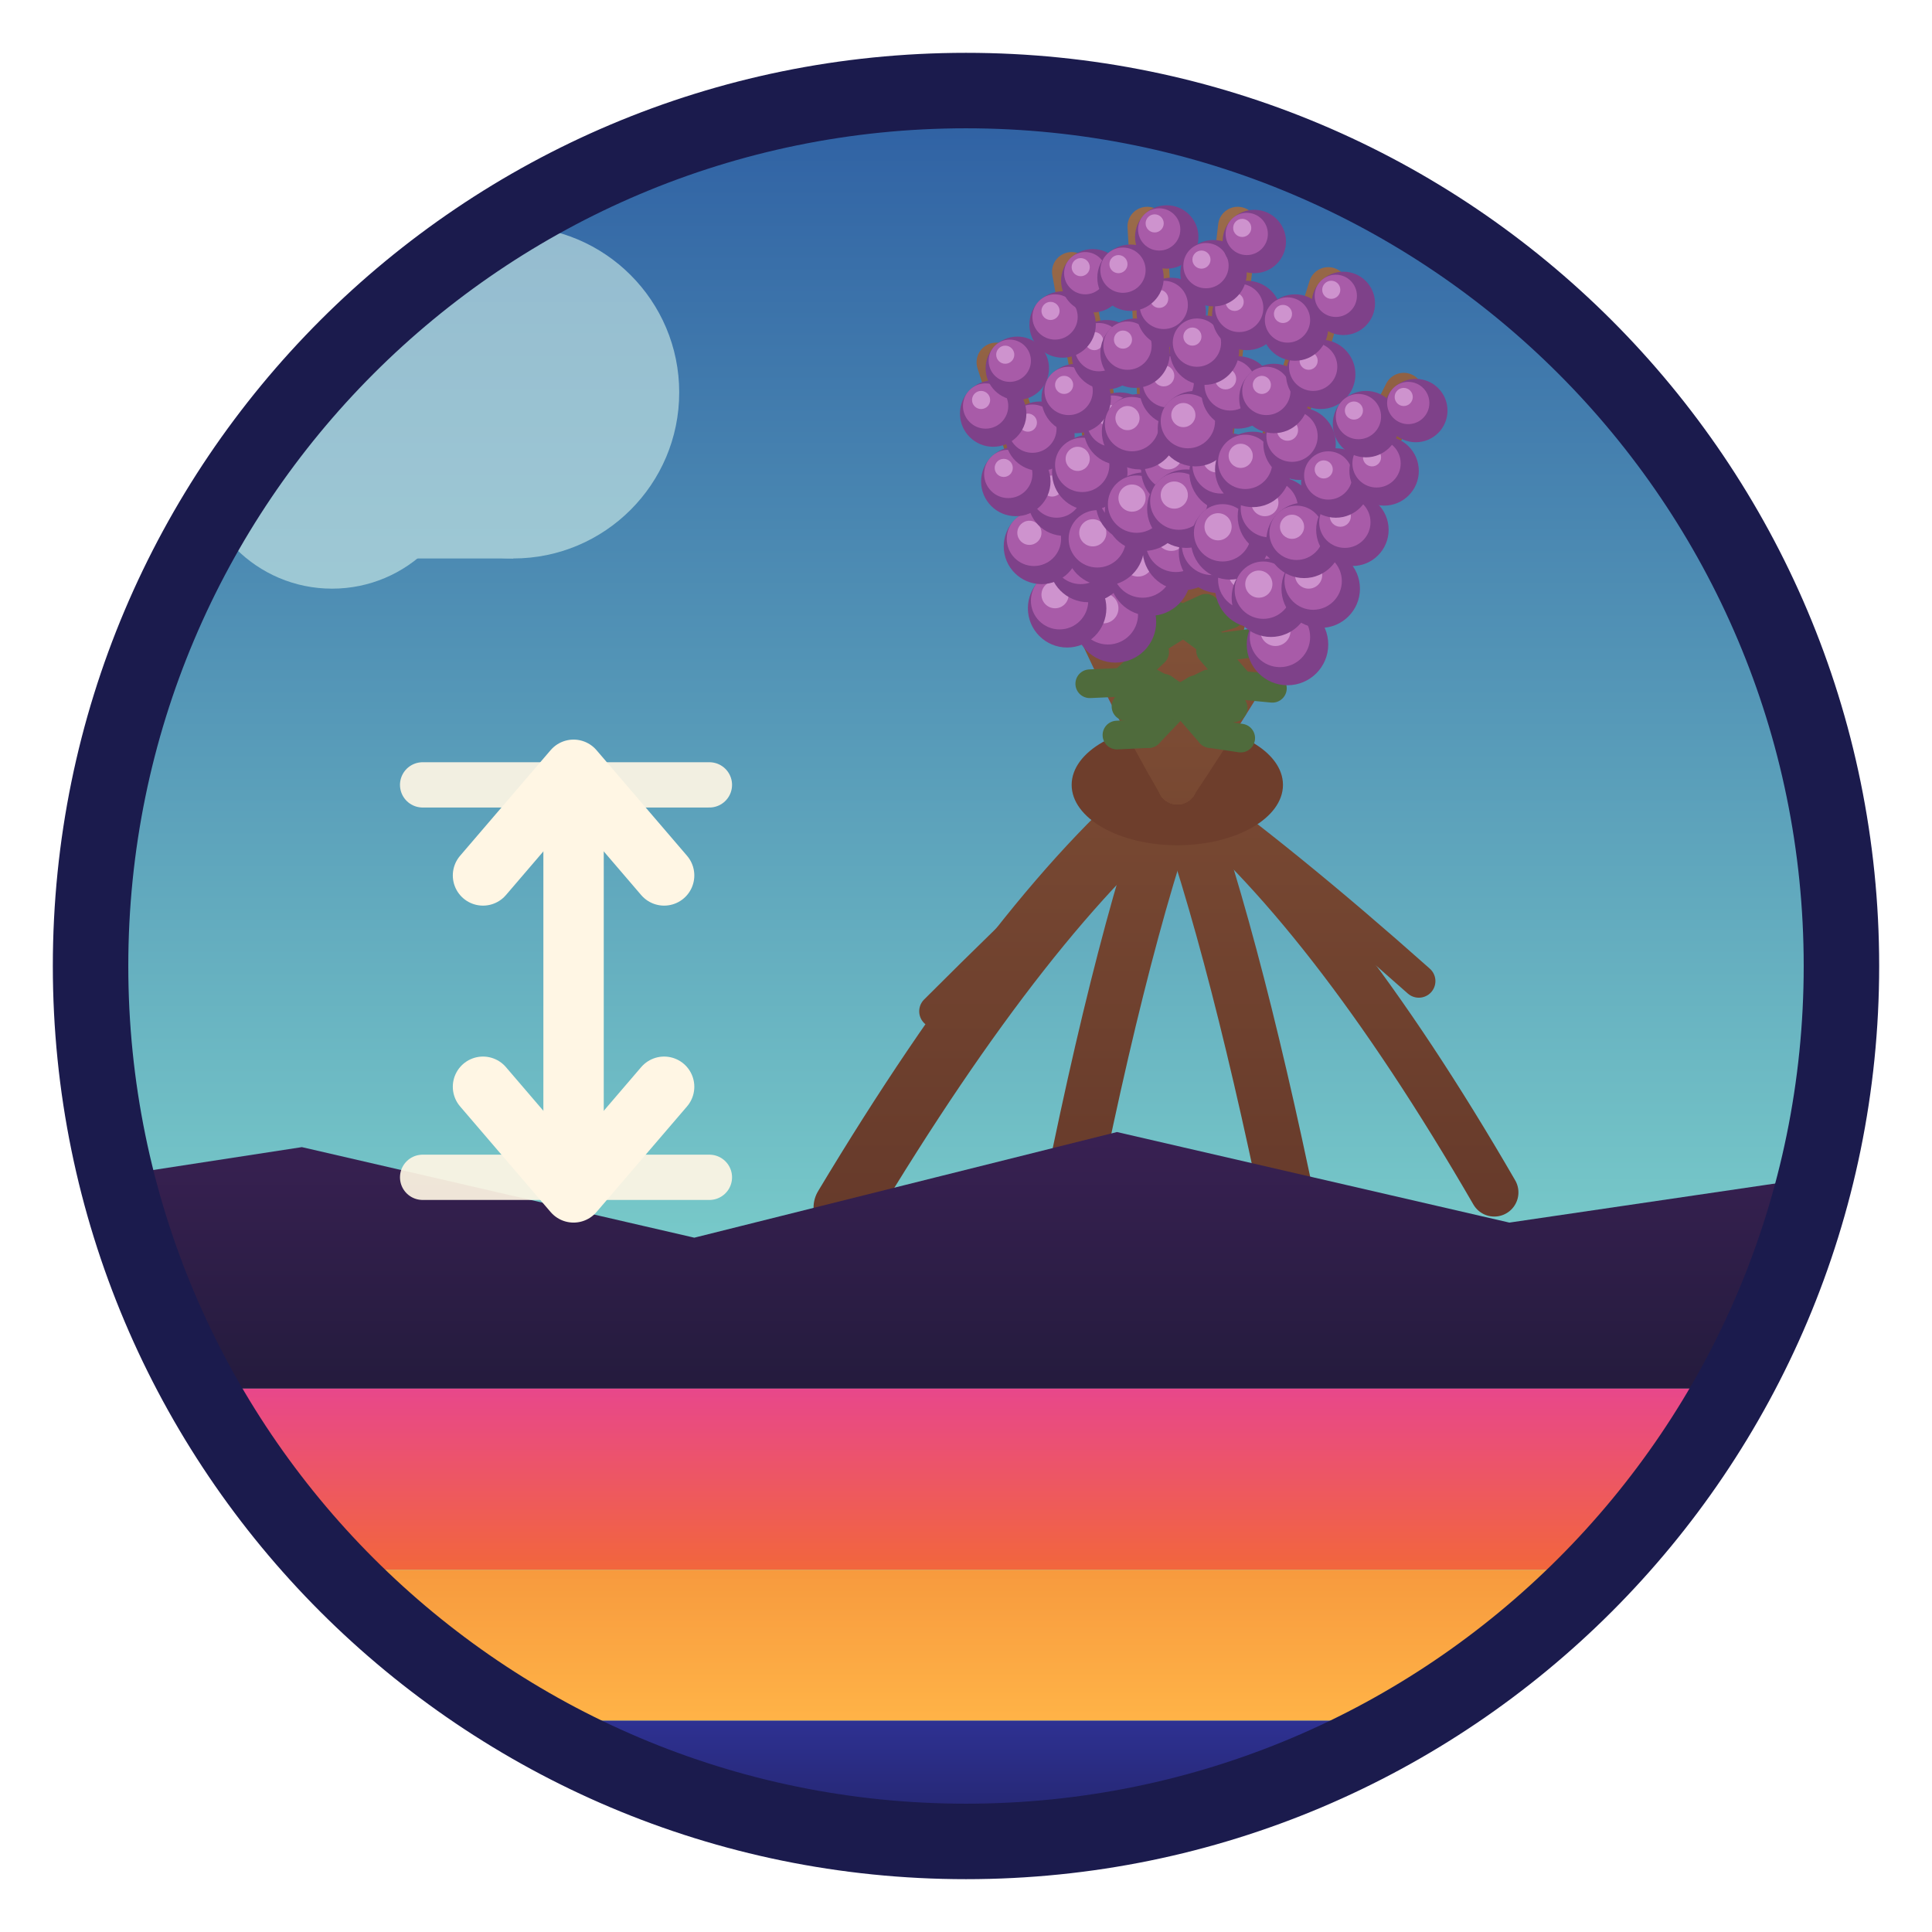
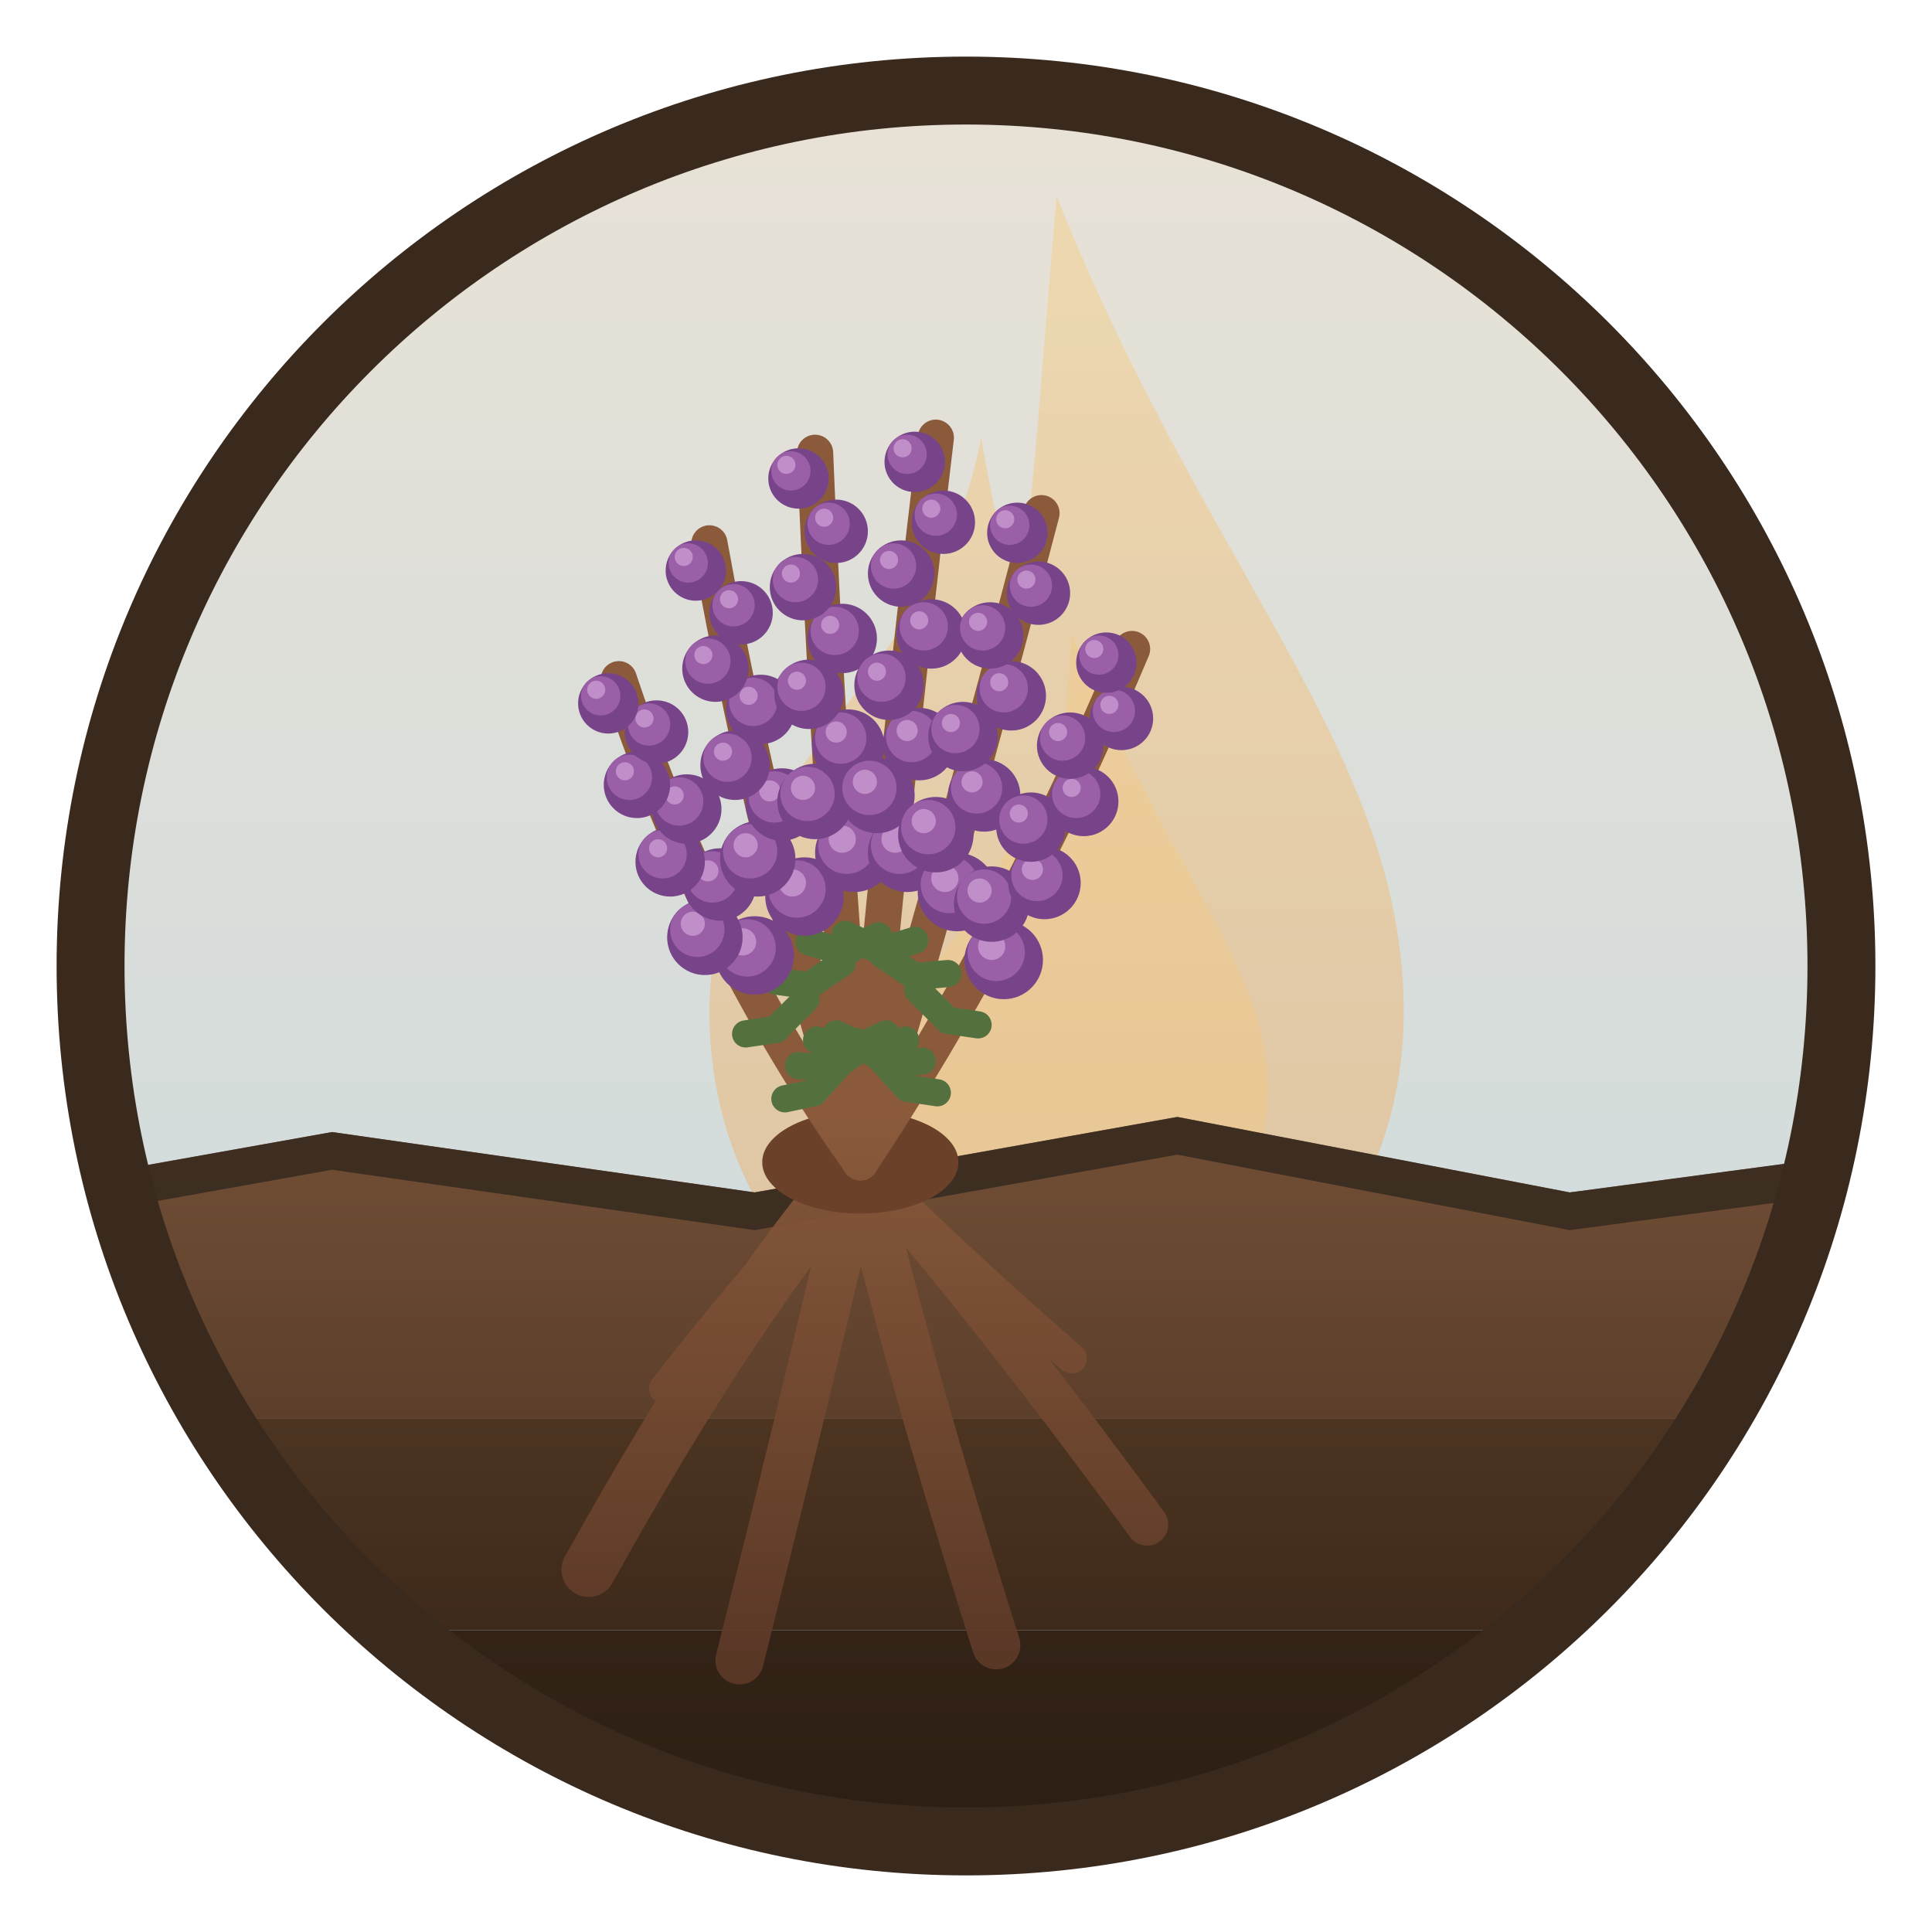
<svg xmlns="http://www.w3.org/2000/svg" viewBox="0 0 128 128" role="img" aria-label="PeatProbe">
  <defs>
    <clipPath id="pp-clip">
      <circle cx="64" cy="64" r="58" />
    </clipPath>
-     <linearGradient id="pp-sky" gradientUnits="userSpaceOnUse" x1="0" y1="6" x2="0" y2="90">
-       <stop offset="0" stop-color="#2E5FA3" />
-       <stop offset="1" stop-color="#7FD4CD" />
-     </linearGradient>
-     <linearGradient id="pp-char" gradientUnits="userSpaceOnUse" x1="0" y1="74" x2="0" y2="92">
-       <stop offset="0" stop-color="#3A2154" />
-       <stop offset="1" stop-color="#241B3D" />
-     </linearGradient>
-     <linearGradient id="pp-s1" gradientUnits="userSpaceOnUse" x1="0" y1="92" x2="0" y2="104">
-       <stop offset="0" stop-color="#E8478B" />
-       <stop offset="1" stop-color="#F2663C" />
-     </linearGradient>
-     <linearGradient id="pp-s2" gradientUnits="userSpaceOnUse" x1="0" y1="104" x2="0" y2="114">
-       <stop offset="0" stop-color="#F79A3E" />
-       <stop offset="1" stop-color="#FFB347" />
-     </linearGradient>
-     <linearGradient id="pp-s3" gradientUnits="userSpaceOnUse" x1="0" y1="114" x2="0" y2="128">
-       <stop offset="0" stop-color="#2E3192" />
-       <stop offset="1" stop-color="#1B1B4D" />
-     </linearGradient>
-     <linearGradient id="pp-wood" gradientUnits="userSpaceOnUse" x1="0" y1="14" x2="0" y2="94">
-       <stop offset="0" stop-color="#9A6B4A" />
-       <stop offset=".45" stop-color="#7A4A33" />
-       <stop offset="1" stop-color="#5E3327" />
+     <linearGradient id="pp-sky" gradientUnits="userSpaceOnUse" x1="0" y1="6" x2="0" y2="80">
+       <stop offset="0" stop-color="#E9E2D6" />
+       <stop offset="1" stop-color="#D3DCDC" />
+     </linearGradient>
+     <linearGradient id="pp-flame" gradientUnits="userSpaceOnUse" x1="0" y1="20" x2="0" y2="92">
+       <stop offset="0" stop-color="#F6C877" />
+       <stop offset="1" stop-color="#F0A354" />
+     </linearGradient>
+     <linearGradient id="pp-p1" gradientUnits="userSpaceOnUse" x1="0" y1="78" x2="0" y2="94">
+       <stop offset="0" stop-color="#6E4C34" />
+       <stop offset="1" stop-color="#5C3F2B" />
+     </linearGradient>
+     <linearGradient id="pp-p2" gradientUnits="userSpaceOnUse" x1="0" y1="94" x2="0" y2="108">
+       <stop offset="0" stop-color="#4C3421" />
+       <stop offset="1" stop-color="#3E2A1B" />
+     </linearGradient>
+     <linearGradient id="pp-p3" gradientUnits="userSpaceOnUse" x1="0" y1="108" x2="0" y2="126">
+       <stop offset="0" stop-color="#332317" />
+       <stop offset="1" stop-color="#2B1D13" />
+     </linearGradient>
+     <linearGradient id="pp-wood" gradientUnits="userSpaceOnUse" x1="0" y1="74" x2="0" y2="112">
+       <stop offset="0" stop-color="#8A5A3B" />
+       <stop offset="1" stop-color="#5A3726" />
    </linearGradient>
  </defs>
  <circle cx="64" cy="64" r="58" fill="url(#pp-sky)" />
  <g clip-path="url(#pp-clip)">
-     <g fill="#CFEDE8" opacity=".62">
-       <circle cx="22" cy="30" r="9" />
-       <circle cx="34" cy="26" r="11" />
-       <rect x="22" y="28" width="12" height="9" />
-     </g>
+     <path d="M70,13 C80,38 93,50 93,67 C93,81 83,91 70,91 C57,91 47,81 47,67 C47,52 62,45 65,29 C68,46 68,36 70,13 Z" fill="url(#pp-flame)" opacity=".42" />
+     <path d="M71,42 C77,57 84,64 84,72 C84,81 78,87 71,87 C64,87 58,81 58,72 C58,66 66,62 68,52 C70,63 70,56 71,42 Z" fill="#F6C877" opacity=".34" />
+     <path d="M-6,80.0 L22,75.0 L50,79.0 L78,74.0 L104,79.0 L134,75.0 L134,94 L-6,94 Z" fill="url(#pp-p1)" />
+     <rect x="-6" y="94" width="140" height="14" fill="url(#pp-p2)" />
+     <rect x="-6" y="108" width="140" height="20" fill="url(#pp-p3)" />
+     <path d="M-6,80.0 L22,75.0 L50,79.0 L78,74.0 L104,79.0 L134,75.0 L134,77.5 L104,81.5 L78,76.5 L50,81.5 L22,77.5 L-6,82.5 Z" fill="#2E241C" opacity=".75" />
+     <g stroke="url(#pp-wood)" stroke-linecap="round" fill="none" opacity=".92">
+       <path d="M57.0,77.0 Q49,86 39,104" stroke-width="3.6" />
+       <path d="M57.0,77.0 Q54,90 49,110" stroke-width="3.2" />
+       <path d="M57.0,77.0 Q60,90 66,109" stroke-width="3.2" />
+       <path d="M57.0,77.0 Q65,86 76,101" stroke-width="2.8" />
+       <path d="M57.0,77.0 Q51,83 44,92" stroke-width="2.0" />
+       <path d="M57.0,77.0 Q63,83 71,90" stroke-width="2.0" />
+     </g>
+     <ellipse cx="57.0" cy="77.0" rx="6.5" ry="3.4" fill="#6B4229" />
    <g stroke="url(#pp-wood)" stroke-linecap="round" fill="none">
-       <path d="M78.0,52.0 Q68,60 56,80" stroke-width="4.2" />
-       <path d="M78.0,52.0 Q74,63 70,84" stroke-width="3.6" />
-       <path d="M78.0,52.0 Q82,63 86,83" stroke-width="3.6" />
-       <path d="M78.0,52.0 Q88,60 99,79" stroke-width="3.2" />
-       <path d="M78.0,52.0 Q72,57 62,67" stroke-width="2.2" />
-       <path d="M78.0,52.0 Q85,57 94,65" stroke-width="2.2" />
-     </g>
-     <ellipse cx="78.0" cy="52.0" rx="7" ry="4" fill="#6E3E2C" />
-     <g stroke="url(#pp-wood)" stroke-linecap="round" fill="none">
-       <path d="M78.0,52.0 Q71,40 66,24" stroke-width="2.6" />
-       <path d="M78.0,52.0 Q74,35 71,18" stroke-width="2.6" />
-       <path d="M78.0,52.0 Q77,32 76,15" stroke-width="2.6" />
-       <path d="M78.0,52.0 Q80,32 82,15" stroke-width="2.6" />
-       <path d="M78.0,52.0 Q83,35 88,19" stroke-width="2.6" />
-       <path d="M78.0,52.0 Q86,40 93,26" stroke-width="2.6" />
-     </g>
-     <g stroke="#4F6B3C" stroke-width="1.9" stroke-linecap="round">
-       <line x1="76.1" y1="48.6" x2="78.2" y2="46.4" />
-       <line x1="76.1" y1="48.6" x2="74.0" y2="48.7" />
-       <line x1="74.4" y1="45.2" x2="76.5" y2="43.2" />
-       <line x1="74.4" y1="45.2" x2="72.2" y2="45.3" />
-       <line x1="76.9" y1="47.2" x2="79.2" y2="45.7" />
-       <line x1="76.9" y1="47.2" x2="74.6" y2="46.8" />
-       <line x1="75.9" y1="42.8" x2="78.3" y2="41.3" />
-       <line x1="75.9" y1="42.8" x2="73.6" y2="42.3" />
-       <line x1="77.7" y1="46.5" x2="80.1" y2="45.3" />
-       <line x1="77.7" y1="46.5" x2="75.3" y2="45.6" />
-       <line x1="77.5" y1="41.4" x2="79.9" y2="40.3" />
-       <line x1="77.5" y1="41.4" x2="75.1" y2="40.5" />
-       <line x1="78.6" y1="46.5" x2="80.9" y2="45.7" />
-       <line x1="78.6" y1="46.5" x2="76.2" y2="45.2" />
-       <line x1="79.1" y1="41.4" x2="81.5" y2="40.7" />
-       <line x1="79.1" y1="41.4" x2="76.7" y2="40.2" />
-       <line x1="79.4" y1="47.3" x2="81.7" y2="46.9" />
-       <line x1="79.4" y1="47.3" x2="77.1" y2="45.6" />
-       <line x1="80.7" y1="42.9" x2="83.0" y2="42.6" />
-       <line x1="80.7" y1="42.9" x2="78.4" y2="41.2" />
-       <line x1="80.2" y1="48.6" x2="82.2" y2="48.9" />
-       <line x1="80.2" y1="48.6" x2="78.2" y2="46.3" />
-       <line x1="82.2" y1="45.4" x2="84.3" y2="45.6" />
-       <line x1="82.2" y1="45.4" x2="80.2" y2="43.1" />
+       <path d="M57.0,77.0 Q47,63 41,45" stroke-width="2.4" />
+       <path d="M57.0,77.0 Q51,58 47,36" stroke-width="2.4" />
+       <path d="M57.0,77.0 Q55,54 54,30" stroke-width="2.4" />
+       <path d="M57.0,77.0 Q59,54 62,29" stroke-width="2.4" />
+       <path d="M57.0,77.0 Q63,57 69,34" stroke-width="2.4" />
+       <path d="M57.0,77.0 Q67,62 75,43" stroke-width="2.4" />
+     </g>
+     <g stroke="#55703F" stroke-width="1.8" stroke-linecap="round">
+       <line x1="53.9" y1="72.4" x2="55.8" y2="70.3" />
+       <line x1="53.9" y1="72.4" x2="52.0" y2="72.8" />
+       <line x1="51.4" y1="68.2" x2="53.4" y2="66.2" />
+       <line x1="51.4" y1="68.2" x2="49.4" y2="68.5" />
+       <line x1="55.1" y1="70.8" x2="57.3" y2="69.3" />
+       <line x1="55.1" y1="70.8" x2="52.9" y2="70.6" />
+       <line x1="53.6" y1="65.3" x2="55.8" y2="63.8" />
+       <line x1="53.6" y1="65.3" x2="51.4" y2="65.0" />
+       <line x1="56.4" y1="69.6" x2="58.7" y2="68.5" />
+       <line x1="56.4" y1="69.6" x2="54.1" y2="68.9" />
+       <line x1="55.9" y1="63.1" x2="58.2" y2="62.0" />
+       <line x1="55.9" y1="63.1" x2="53.6" y2="62.4" />
+       <line x1="57.7" y1="69.6" x2="60.0" y2="68.9" />
+       <line x1="57.7" y1="69.6" x2="55.4" y2="68.5" />
+       <line x1="58.3" y1="63.0" x2="60.6" y2="62.3" />
+       <line x1="58.3" y1="63.0" x2="56.0" y2="61.9" />
+       <line x1="58.9" y1="70.5" x2="61.1" y2="70.3" />
+       <line x1="58.9" y1="70.5" x2="56.7" y2="69.0" />
+       <line x1="60.6" y1="64.7" x2="62.8" y2="64.5" />
+       <line x1="60.6" y1="64.7" x2="58.4" y2="63.2" />
+       <line x1="60.1" y1="72.1" x2="62.1" y2="72.4" />
+       <line x1="60.1" y1="72.1" x2="58.2" y2="70.0" />
+       <line x1="62.8" y1="67.6" x2="64.8" y2="67.9" />
+       <line x1="62.8" y1="67.6" x2="60.8" y2="65.6" />
    </g>
    <g>
-       <circle cx="73.9" cy="41.2" r="2.7" fill="#7E4189" />
-       <circle cx="73.4" cy="40.7" r="2.0" fill="#A85BA8" />
-       <circle cx="73.1" cy="40.3" r="1.0" fill="#CE93CE" />
-       <circle cx="70.7" cy="40.3" r="2.6" fill="#7E4189" />
-       <circle cx="70.2" cy="39.8" r="1.9" fill="#A85BA8" />
-       <circle cx="69.9" cy="39.4" r="0.9" fill="#CE93CE" />
-       <circle cx="72.1" cy="37.3" r="2.6" fill="#7E4189" />
-       <circle cx="71.6" cy="36.8" r="1.9" fill="#A85BA8" />
-       <circle cx="71.3" cy="36.4" r="0.9" fill="#CE93CE" />
-       <circle cx="69.0" cy="36.2" r="2.5" fill="#7E4189" />
-       <circle cx="68.5" cy="35.7" r="1.8" fill="#A85BA8" />
-       <circle cx="68.2" cy="35.3" r="0.8" fill="#CE93CE" />
-       <circle cx="70.5" cy="33.1" r="2.4" fill="#7E4189" />
-       <circle cx="70.0" cy="32.6" r="1.7" fill="#A85BA8" />
-       <circle cx="69.7" cy="32.2" r="0.7" fill="#CE93CE" />
-       <circle cx="67.3" cy="31.9" r="2.3" fill="#7E4189" />
-       <circle cx="66.8" cy="31.4" r="1.6" fill="#A85BA8" />
-       <circle cx="66.5" cy="31.0" r="0.6" fill="#CE93CE" />
-       <circle cx="68.9" cy="28.9" r="2.3" fill="#7E4189" />
-       <circle cx="68.4" cy="28.4" r="1.6" fill="#A85BA8" />
-       <circle cx="68.1" cy="28.0" r="0.6" fill="#CE93CE" />
-       <circle cx="65.8" cy="27.4" r="2.2" fill="#7E4189" />
-       <circle cx="65.3" cy="26.9" r="1.5" fill="#A85BA8" />
-       <circle cx="65.0" cy="26.5" r="0.6" fill="#CE93CE" />
-       <circle cx="67.4" cy="24.4" r="2.1" fill="#7E4189" />
-       <circle cx="66.9" cy="23.9" r="1.4" fill="#A85BA8" />
-       <circle cx="66.6" cy="23.5" r="0.6" fill="#CE93CE" />
-       <circle cx="76.2" cy="38.1" r="2.7" fill="#7E4189" />
-       <circle cx="75.7" cy="37.6" r="2.0" fill="#A85BA8" />
-       <circle cx="75.4" cy="37.2" r="1.0" fill="#CE93CE" />
-       <circle cx="73.2" cy="36.2" r="2.6" fill="#7E4189" />
-       <circle cx="72.7" cy="35.7" r="1.9" fill="#A85BA8" />
-       <circle cx="72.4" cy="35.3" r="0.9" fill="#CE93CE" />
-       <circle cx="75.2" cy="33.3" r="2.6" fill="#7E4189" />
-       <circle cx="74.7" cy="32.8" r="1.9" fill="#A85BA8" />
-       <circle cx="74.4" cy="32.4" r="0.9" fill="#CE93CE" />
-       <circle cx="72.2" cy="31.3" r="2.5" fill="#7E4189" />
-       <circle cx="71.7" cy="30.8" r="1.8" fill="#A85BA8" />
-       <circle cx="71.4" cy="30.4" r="0.8" fill="#CE93CE" />
-       <circle cx="74.2" cy="28.4" r="2.4" fill="#7E4189" />
-       <circle cx="73.7" cy="27.9" r="1.7" fill="#A85BA8" />
-       <circle cx="73.4" cy="27.5" r="0.7" fill="#CE93CE" />
-       <circle cx="71.3" cy="26.4" r="2.3" fill="#7E4189" />
-       <circle cx="70.8" cy="25.9" r="1.6" fill="#A85BA8" />
-       <circle cx="70.5" cy="25.5" r="0.6" fill="#CE93CE" />
-       <circle cx="73.3" cy="23.5" r="2.3" fill="#7E4189" />
-       <circle cx="72.8" cy="23.0" r="1.6" fill="#A85BA8" />
-       <circle cx="72.5" cy="22.6" r="0.6" fill="#CE93CE" />
-       <circle cx="70.4" cy="21.5" r="2.2" fill="#7E4189" />
-       <circle cx="69.9" cy="21.0" r="1.5" fill="#A85BA8" />
-       <circle cx="69.6" cy="20.6" r="0.6" fill="#CE93CE" />
-       <circle cx="72.4" cy="18.6" r="2.1" fill="#7E4189" />
-       <circle cx="71.9" cy="18.1" r="1.4" fill="#A85BA8" />
-       <circle cx="71.6" cy="17.7" r="0.6" fill="#CE93CE" />
-       <circle cx="78.4" cy="36.4" r="2.7" fill="#7E4189" />
-       <circle cx="77.9" cy="35.9" r="2.0" fill="#A85BA8" />
-       <circle cx="77.6" cy="35.5" r="1.0" fill="#CE93CE" />
-       <circle cx="75.8" cy="33.9" r="2.6" fill="#7E4189" />
-       <circle cx="75.3" cy="33.4" r="1.9" fill="#A85BA8" />
-       <circle cx="75.0" cy="33.0" r="0.9" fill="#CE93CE" />
-       <circle cx="78.2" cy="31.1" r="2.6" fill="#7E4189" />
-       <circle cx="77.7" cy="30.6" r="1.9" fill="#A85BA8" />
-       <circle cx="77.4" cy="30.2" r="0.9" fill="#CE93CE" />
-       <circle cx="75.5" cy="28.6" r="2.5" fill="#7E4189" />
-       <circle cx="75.0" cy="28.1" r="1.8" fill="#A85BA8" />
-       <circle cx="74.7" cy="27.7" r="0.8" fill="#CE93CE" />
-       <circle cx="77.9" cy="25.8" r="2.4" fill="#7E4189" />
-       <circle cx="77.4" cy="25.3" r="1.7" fill="#A85BA8" />
-       <circle cx="77.1" cy="24.9" r="0.7" fill="#CE93CE" />
-       <circle cx="75.2" cy="23.4" r="2.3" fill="#7E4189" />
-       <circle cx="74.7" cy="22.9" r="1.6" fill="#A85BA8" />
-       <circle cx="74.4" cy="22.5" r="0.6" fill="#CE93CE" />
-       <circle cx="77.6" cy="20.7" r="2.3" fill="#7E4189" />
-       <circle cx="77.1" cy="20.2" r="1.6" fill="#A85BA8" />
-       <circle cx="76.8" cy="19.8" r="0.6" fill="#CE93CE" />
-       <circle cx="74.9" cy="18.4" r="2.2" fill="#7E4189" />
-       <circle cx="74.4" cy="17.9" r="1.5" fill="#A85BA8" />
-       <circle cx="74.1" cy="17.5" r="0.6" fill="#CE93CE" />
-       <circle cx="77.3" cy="15.7" r="2.1" fill="#7E4189" />
-       <circle cx="76.8" cy="15.2" r="1.4" fill="#A85BA8" />
-       <circle cx="76.5" cy="14.8" r="0.6" fill="#CE93CE" />
-       <circle cx="80.8" cy="36.6" r="2.7" fill="#7E4189" />
-       <circle cx="80.3" cy="36.1" r="2.0" fill="#A85BA8" />
-       <circle cx="80.0" cy="35.7" r="1.0" fill="#CE93CE" />
-       <circle cx="78.6" cy="33.7" r="2.6" fill="#7E4189" />
-       <circle cx="78.1" cy="33.2" r="1.9" fill="#A85BA8" />
-       <circle cx="77.8" cy="32.8" r="0.9" fill="#CE93CE" />
-       <circle cx="81.4" cy="31.3" r="2.6" fill="#7E4189" />
-       <circle cx="80.9" cy="30.8" r="1.9" fill="#A85BA8" />
-       <circle cx="80.6" cy="30.4" r="0.9" fill="#CE93CE" />
-       <circle cx="79.2" cy="28.4" r="2.5" fill="#7E4189" />
-       <circle cx="78.7" cy="27.9" r="1.8" fill="#A85BA8" />
-       <circle cx="78.4" cy="27.5" r="0.8" fill="#CE93CE" />
-       <circle cx="82.0" cy="26.0" r="2.4" fill="#7E4189" />
-       <circle cx="81.5" cy="25.5" r="1.7" fill="#A85BA8" />
-       <circle cx="81.2" cy="25.1" r="0.7" fill="#CE93CE" />
-       <circle cx="79.8" cy="23.2" r="2.3" fill="#7E4189" />
-       <circle cx="79.3" cy="22.7" r="1.6" fill="#A85BA8" />
-       <circle cx="79.0" cy="22.3" r="0.6" fill="#CE93CE" />
-       <circle cx="82.6" cy="20.9" r="2.3" fill="#7E4189" />
-       <circle cx="82.1" cy="20.4" r="1.6" fill="#A85BA8" />
-       <circle cx="81.8" cy="20.0" r="0.6" fill="#CE93CE" />
-       <circle cx="80.4" cy="18.1" r="2.2" fill="#7E4189" />
-       <circle cx="79.9" cy="17.6" r="1.5" fill="#A85BA8" />
-       <circle cx="79.6" cy="17.2" r="0.6" fill="#CE93CE" />
-       <circle cx="83.1" cy="16.0" r="2.1" fill="#7E4189" />
-       <circle cx="82.6" cy="15.5" r="1.4" fill="#A85BA8" />
-       <circle cx="82.3" cy="15.1" r="0.6" fill="#CE93CE" />
-       <circle cx="83.2" cy="38.9" r="2.7" fill="#7E4189" />
-       <circle cx="82.7" cy="38.4" r="2.0" fill="#A85BA8" />
-       <circle cx="82.4" cy="38.0" r="1.0" fill="#CE93CE" />
-       <circle cx="81.5" cy="35.8" r="2.6" fill="#7E4189" />
-       <circle cx="81.0" cy="35.3" r="1.9" fill="#A85BA8" />
-       <circle cx="80.7" cy="34.9" r="0.9" fill="#CE93CE" />
-       <circle cx="84.6" cy="34.2" r="2.6" fill="#7E4189" />
-       <circle cx="84.1" cy="33.7" r="1.9" fill="#A85BA8" />
-       <circle cx="83.8" cy="33.3" r="0.9" fill="#CE93CE" />
-       <circle cx="83.0" cy="31.1" r="2.5" fill="#7E4189" />
-       <circle cx="82.5" cy="30.6" r="1.8" fill="#A85BA8" />
-       <circle cx="82.2" cy="30.2" r="0.8" fill="#CE93CE" />
-       <circle cx="86.1" cy="29.4" r="2.4" fill="#7E4189" />
-       <circle cx="85.6" cy="28.9" r="1.7" fill="#A85BA8" />
-       <circle cx="85.3" cy="28.5" r="0.7" fill="#CE93CE" />
-       <circle cx="84.4" cy="26.4" r="2.3" fill="#7E4189" />
-       <circle cx="83.9" cy="25.9" r="1.6" fill="#A85BA8" />
-       <circle cx="83.6" cy="25.5" r="0.6" fill="#CE93CE" />
-       <circle cx="87.5" cy="24.8" r="2.3" fill="#7E4189" />
-       <circle cx="87.0" cy="24.3" r="1.6" fill="#A85BA8" />
-       <circle cx="86.7" cy="23.9" r="0.6" fill="#CE93CE" />
-       <circle cx="85.8" cy="21.7" r="2.2" fill="#7E4189" />
-       <circle cx="85.3" cy="21.2" r="1.5" fill="#A85BA8" />
-       <circle cx="85.0" cy="20.8" r="0.6" fill="#CE93CE" />
-       <circle cx="89.0" cy="20.1" r="2.1" fill="#7E4189" />
-       <circle cx="88.5" cy="19.6" r="1.4" fill="#A85BA8" />
-       <circle cx="88.2" cy="19.2" r="0.6" fill="#CE93CE" />
-       <circle cx="85.3" cy="42.7" r="2.7" fill="#7E4189" />
-       <circle cx="84.8" cy="42.2" r="2.0" fill="#A85BA8" />
-       <circle cx="84.5" cy="41.8" r="1.0" fill="#CE93CE" />
-       <circle cx="84.2" cy="39.6" r="2.6" fill="#7E4189" />
-       <circle cx="83.7" cy="39.1" r="1.9" fill="#A85BA8" />
-       <circle cx="83.4" cy="38.7" r="0.9" fill="#CE93CE" />
-       <circle cx="87.5" cy="39.0" r="2.6" fill="#7E4189" />
-       <circle cx="87.0" cy="38.5" r="1.9" fill="#A85BA8" />
-       <circle cx="86.7" cy="38.1" r="0.9" fill="#CE93CE" />
-       <circle cx="86.4" cy="35.8" r="2.5" fill="#7E4189" />
-       <circle cx="85.9" cy="35.3" r="1.8" fill="#A85BA8" />
-       <circle cx="85.6" cy="34.9" r="0.8" fill="#CE93CE" />
-       <circle cx="89.6" cy="35.1" r="2.4" fill="#7E4189" />
-       <circle cx="89.1" cy="34.6" r="1.7" fill="#A85BA8" />
-       <circle cx="88.8" cy="34.2" r="0.7" fill="#CE93CE" />
-       <circle cx="88.5" cy="32.0" r="2.3" fill="#7E4189" />
-       <circle cx="88.0" cy="31.5" r="1.6" fill="#A85BA8" />
-       <circle cx="87.7" cy="31.1" r="0.6" fill="#CE93CE" />
-       <circle cx="91.7" cy="31.2" r="2.3" fill="#7E4189" />
-       <circle cx="91.2" cy="30.7" r="1.6" fill="#A85BA8" />
-       <circle cx="90.9" cy="30.3" r="0.6" fill="#CE93CE" />
-       <circle cx="90.5" cy="28.1" r="2.2" fill="#7E4189" />
-       <circle cx="90.0" cy="27.6" r="1.5" fill="#A85BA8" />
-       <circle cx="89.7" cy="27.2" r="0.6" fill="#CE93CE" />
-       <circle cx="93.8" cy="27.2" r="2.1" fill="#7E4189" />
-       <circle cx="93.3" cy="26.7" r="1.4" fill="#A85BA8" />
-       <circle cx="93.0" cy="26.3" r="0.6" fill="#CE93CE" />
-     </g>
-     <path d="M-6,80 L20,76 L46,82 L74,75 L100,81 L134,76 L134,92 L-6,92 Z" fill="url(#pp-char)" />
-     <rect x="-6" y="92" width="140" height="12" fill="url(#pp-s1)" />
-     <rect x="-6" y="104" width="140" height="10" fill="url(#pp-s2)" />
-     <rect x="-6" y="114" width="140" height="16" fill="url(#pp-s3)" />
-     <g stroke="#FFF6E4" stroke-linecap="round" stroke-linejoin="round" fill="none">
-       <line x1="28.0" y1="52.0" x2="47.0" y2="52.0" stroke-width="3" opacity=".92" />
-       <line x1="28.0" y1="78.0" x2="47.0" y2="78.0" stroke-width="3" opacity=".92" />
-       <line x1="38.0" y1="52.0" x2="38.0" y2="78.0" stroke-width="4" />
-       <polyline points="32.0,58.0 38.0,51.0 44.0,58.0" stroke-width="4" />
-       <polyline points="32.0,72.0 38.0,79.0 44.0,72.0" stroke-width="4" />
+       <circle cx="50.0" cy="63.3" r="2.6" fill="#77448A" />
+       <circle cx="49.5" cy="62.8" r="1.9" fill="#9B5FA8" />
+       <circle cx="49.2" cy="62.4" r="0.9" fill="#C08FC9" />
+       <circle cx="46.7" cy="62.1" r="2.5" fill="#77448A" />
+       <circle cx="46.2" cy="61.6" r="1.8" fill="#9B5FA8" />
+       <circle cx="45.9" cy="61.2" r="0.8" fill="#C08FC9" />
+       <circle cx="47.7" cy="58.6" r="2.4" fill="#77448A" />
+       <circle cx="47.2" cy="58.1" r="1.7" fill="#9B5FA8" />
+       <circle cx="46.9" cy="57.7" r="0.7" fill="#C08FC9" />
+       <circle cx="44.4" cy="57.1" r="2.3" fill="#77448A" />
+       <circle cx="43.9" cy="56.6" r="1.6" fill="#9B5FA8" />
+       <circle cx="43.6" cy="56.2" r="0.6" fill="#C08FC9" />
+       <circle cx="45.5" cy="53.6" r="2.3" fill="#77448A" />
+       <circle cx="45.0" cy="53.1" r="1.6" fill="#9B5FA8" />
+       <circle cx="44.7" cy="52.7" r="0.6" fill="#C08FC9" />
+       <circle cx="42.2" cy="52.0" r="2.2" fill="#77448A" />
+       <circle cx="41.7" cy="51.5" r="1.5" fill="#9B5FA8" />
+       <circle cx="41.4" cy="51.1" r="0.6" fill="#C08FC9" />
+       <circle cx="43.5" cy="48.5" r="2.1" fill="#77448A" />
+       <circle cx="43.0" cy="48.0" r="1.4" fill="#9B5FA8" />
+       <circle cx="42.7" cy="47.6" r="0.6" fill="#C08FC9" />
+       <circle cx="40.3" cy="46.6" r="2.0" fill="#77448A" />
+       <circle cx="39.8" cy="46.1" r="1.3" fill="#9B5FA8" />
+       <circle cx="39.5" cy="45.7" r="0.6" fill="#C08FC9" />
+       <circle cx="53.3" cy="59.4" r="2.6" fill="#77448A" />
+       <circle cx="52.8" cy="58.9" r="1.9" fill="#9B5FA8" />
+       <circle cx="52.5" cy="58.5" r="0.9" fill="#C08FC9" />
+       <circle cx="50.2" cy="56.9" r="2.5" fill="#77448A" />
+       <circle cx="49.7" cy="56.4" r="1.8" fill="#9B5FA8" />
+       <circle cx="49.4" cy="56.0" r="0.8" fill="#C08FC9" />
+       <circle cx="51.8" cy="53.3" r="2.4" fill="#77448A" />
+       <circle cx="51.3" cy="52.8" r="1.7" fill="#9B5FA8" />
+       <circle cx="51.0" cy="52.4" r="0.7" fill="#C08FC9" />
+       <circle cx="48.7" cy="50.7" r="2.3" fill="#77448A" />
+       <circle cx="48.2" cy="50.2" r="1.6" fill="#9B5FA8" />
+       <circle cx="47.9" cy="49.8" r="0.6" fill="#C08FC9" />
+       <circle cx="50.4" cy="47.0" r="2.3" fill="#77448A" />
+       <circle cx="49.9" cy="46.5" r="1.6" fill="#9B5FA8" />
+       <circle cx="49.6" cy="46.1" r="0.6" fill="#C08FC9" />
+       <circle cx="47.4" cy="44.3" r="2.2" fill="#77448A" />
+       <circle cx="46.9" cy="43.8" r="1.5" fill="#9B5FA8" />
+       <circle cx="46.6" cy="43.4" r="0.6" fill="#C08FC9" />
+       <circle cx="49.1" cy="40.6" r="2.1" fill="#77448A" />
+       <circle cx="48.6" cy="40.1" r="1.4" fill="#9B5FA8" />
+       <circle cx="48.3" cy="39.7" r="0.6" fill="#C08FC9" />
+       <circle cx="46.1" cy="37.8" r="2.0" fill="#77448A" />
+       <circle cx="45.6" cy="37.3" r="1.3" fill="#9B5FA8" />
+       <circle cx="45.3" cy="36.9" r="0.6" fill="#C08FC9" />
+       <circle cx="56.6" cy="56.5" r="2.6" fill="#77448A" />
+       <circle cx="56.1" cy="56.0" r="1.9" fill="#9B5FA8" />
+       <circle cx="55.8" cy="55.6" r="0.9" fill="#C08FC9" />
+       <circle cx="54.0" cy="53.1" r="2.5" fill="#77448A" />
+       <circle cx="53.5" cy="52.6" r="1.8" fill="#9B5FA8" />
+       <circle cx="53.2" cy="52.2" r="0.8" fill="#C08FC9" />
+       <circle cx="56.2" cy="49.4" r="2.4" fill="#77448A" />
+       <circle cx="55.7" cy="48.9" r="1.7" fill="#9B5FA8" />
+       <circle cx="55.4" cy="48.5" r="0.7" fill="#C08FC9" />
+       <circle cx="53.6" cy="46.0" r="2.3" fill="#77448A" />
+       <circle cx="53.1" cy="45.5" r="1.6" fill="#9B5FA8" />
+       <circle cx="52.8" cy="45.1" r="0.6" fill="#C08FC9" />
+       <circle cx="55.8" cy="42.3" r="2.3" fill="#77448A" />
+       <circle cx="55.3" cy="41.8" r="1.6" fill="#9B5FA8" />
+       <circle cx="55.0" cy="41.4" r="0.6" fill="#C08FC9" />
+       <circle cx="53.2" cy="38.9" r="2.2" fill="#77448A" />
+       <circle cx="52.7" cy="38.4" r="1.5" fill="#9B5FA8" />
+       <circle cx="52.4" cy="38.0" r="0.6" fill="#C08FC9" />
+       <circle cx="55.4" cy="35.2" r="2.1" fill="#77448A" />
+       <circle cx="54.9" cy="34.7" r="1.4" fill="#9B5FA8" />
+       <circle cx="54.6" cy="34.3" r="0.6" fill="#C08FC9" />
+       <circle cx="52.9" cy="31.7" r="2.0" fill="#77448A" />
+       <circle cx="52.4" cy="31.2" r="1.3" fill="#9B5FA8" />
+       <circle cx="52.1" cy="30.8" r="0.6" fill="#C08FC9" />
+       <circle cx="60.1" cy="56.5" r="2.6" fill="#77448A" />
+       <circle cx="59.6" cy="56.0" r="1.9" fill="#9B5FA8" />
+       <circle cx="59.3" cy="55.6" r="0.9" fill="#C08FC9" />
+       <circle cx="58.1" cy="52.7" r="2.5" fill="#77448A" />
+       <circle cx="57.6" cy="52.2" r="1.8" fill="#9B5FA8" />
+       <circle cx="57.3" cy="51.8" r="0.8" fill="#C08FC9" />
+       <circle cx="60.9" cy="49.3" r="2.4" fill="#77448A" />
+       <circle cx="60.4" cy="48.8" r="1.7" fill="#9B5FA8" />
+       <circle cx="60.1" cy="48.4" r="0.7" fill="#C08FC9" />
+       <circle cx="58.9" cy="45.4" r="2.3" fill="#77448A" />
+       <circle cx="58.4" cy="44.9" r="1.6" fill="#9B5FA8" />
+       <circle cx="58.1" cy="44.5" r="0.6" fill="#C08FC9" />
+       <circle cx="61.7" cy="42.0" r="2.3" fill="#77448A" />
+       <circle cx="61.2" cy="41.5" r="1.6" fill="#9B5FA8" />
+       <circle cx="60.9" cy="41.1" r="0.6" fill="#C08FC9" />
+       <circle cx="59.7" cy="38.0" r="2.2" fill="#77448A" />
+       <circle cx="59.2" cy="37.5" r="1.5" fill="#9B5FA8" />
+       <circle cx="58.9" cy="37.1" r="0.6" fill="#C08FC9" />
+       <circle cx="62.5" cy="34.6" r="2.1" fill="#77448A" />
+       <circle cx="62.0" cy="34.1" r="1.4" fill="#9B5FA8" />
+       <circle cx="61.7" cy="33.7" r="0.6" fill="#C08FC9" />
+       <circle cx="60.6" cy="30.6" r="2.0" fill="#77448A" />
+       <circle cx="60.1" cy="30.1" r="1.3" fill="#9B5FA8" />
+       <circle cx="59.8" cy="29.7" r="0.6" fill="#C08FC9" />
+       <circle cx="63.4" cy="59.1" r="2.6" fill="#77448A" />
+       <circle cx="62.9" cy="58.6" r="1.9" fill="#9B5FA8" />
+       <circle cx="62.6" cy="58.2" r="0.9" fill="#C08FC9" />
+       <circle cx="62.0" cy="55.3" r="2.5" fill="#77448A" />
+       <circle cx="61.5" cy="54.8" r="1.8" fill="#9B5FA8" />
+       <circle cx="61.2" cy="54.4" r="0.8" fill="#C08FC9" />
+       <circle cx="65.2" cy="52.7" r="2.4" fill="#77448A" />
+       <circle cx="64.7" cy="52.2" r="1.7" fill="#9B5FA8" />
+       <circle cx="64.4" cy="51.8" r="0.7" fill="#C08FC9" />
+       <circle cx="63.8" cy="48.8" r="2.3" fill="#77448A" />
+       <circle cx="63.3" cy="48.3" r="1.6" fill="#9B5FA8" />
+       <circle cx="63.0" cy="47.9" r="0.6" fill="#C08FC9" />
+       <circle cx="67.0" cy="46.1" r="2.3" fill="#77448A" />
+       <circle cx="66.5" cy="45.6" r="1.6" fill="#9B5FA8" />
+       <circle cx="66.2" cy="45.2" r="0.6" fill="#C08FC9" />
+       <circle cx="65.6" cy="42.1" r="2.2" fill="#77448A" />
+       <circle cx="65.1" cy="41.6" r="1.5" fill="#9B5FA8" />
+       <circle cx="64.8" cy="41.2" r="0.6" fill="#C08FC9" />
+       <circle cx="68.8" cy="39.3" r="2.1" fill="#77448A" />
+       <circle cx="68.3" cy="38.8" r="1.4" fill="#9B5FA8" />
+       <circle cx="68.0" cy="38.4" r="0.6" fill="#C08FC9" />
+       <circle cx="67.4" cy="35.3" r="2.0" fill="#77448A" />
+       <circle cx="66.9" cy="34.8" r="1.3" fill="#9B5FA8" />
+       <circle cx="66.6" cy="34.4" r="0.6" fill="#C08FC9" />
+       <circle cx="66.5" cy="63.6" r="2.6" fill="#77448A" />
+       <circle cx="66.0" cy="63.1" r="1.9" fill="#9B5FA8" />
+       <circle cx="65.7" cy="62.7" r="0.9" fill="#C08FC9" />
+       <circle cx="65.7" cy="59.9" r="2.5" fill="#77448A" />
+       <circle cx="65.2" cy="59.4" r="1.8" fill="#9B5FA8" />
+       <circle cx="64.9" cy="59.0" r="0.8" fill="#C08FC9" />
+       <circle cx="69.2" cy="58.5" r="2.4" fill="#77448A" />
+       <circle cx="68.7" cy="58.0" r="1.7" fill="#9B5FA8" />
+       <circle cx="68.4" cy="57.6" r="0.7" fill="#C08FC9" />
+       <circle cx="68.3" cy="54.8" r="2.3" fill="#77448A" />
+       <circle cx="67.8" cy="54.3" r="1.6" fill="#9B5FA8" />
+       <circle cx="67.5" cy="53.9" r="0.6" fill="#C08FC9" />
+       <circle cx="71.8" cy="53.1" r="2.3" fill="#77448A" />
+       <circle cx="71.3" cy="52.6" r="1.6" fill="#9B5FA8" />
+       <circle cx="71.0" cy="52.2" r="0.6" fill="#C08FC9" />
+       <circle cx="70.9" cy="49.4" r="2.2" fill="#77448A" />
+       <circle cx="70.4" cy="48.9" r="1.5" fill="#9B5FA8" />
+       <circle cx="70.1" cy="48.5" r="0.6" fill="#C08FC9" />
+       <circle cx="74.3" cy="47.6" r="2.1" fill="#77448A" />
+       <circle cx="73.8" cy="47.1" r="1.4" fill="#9B5FA8" />
+       <circle cx="73.5" cy="46.7" r="0.6" fill="#C08FC9" />
+       <circle cx="73.3" cy="43.9" r="2.0" fill="#77448A" />
+       <circle cx="72.8" cy="43.4" r="1.3" fill="#9B5FA8" />
+       <circle cx="72.5" cy="43.0" r="0.6" fill="#C08FC9" />
    </g>
  </g>
-   <circle cx="64" cy="64" r="58" fill="none" stroke="#1B1B4D" stroke-width="5" />
+   <circle cx="64" cy="64" r="58" fill="none" stroke="#3A2A1E" stroke-width="4.5" />
</svg>
